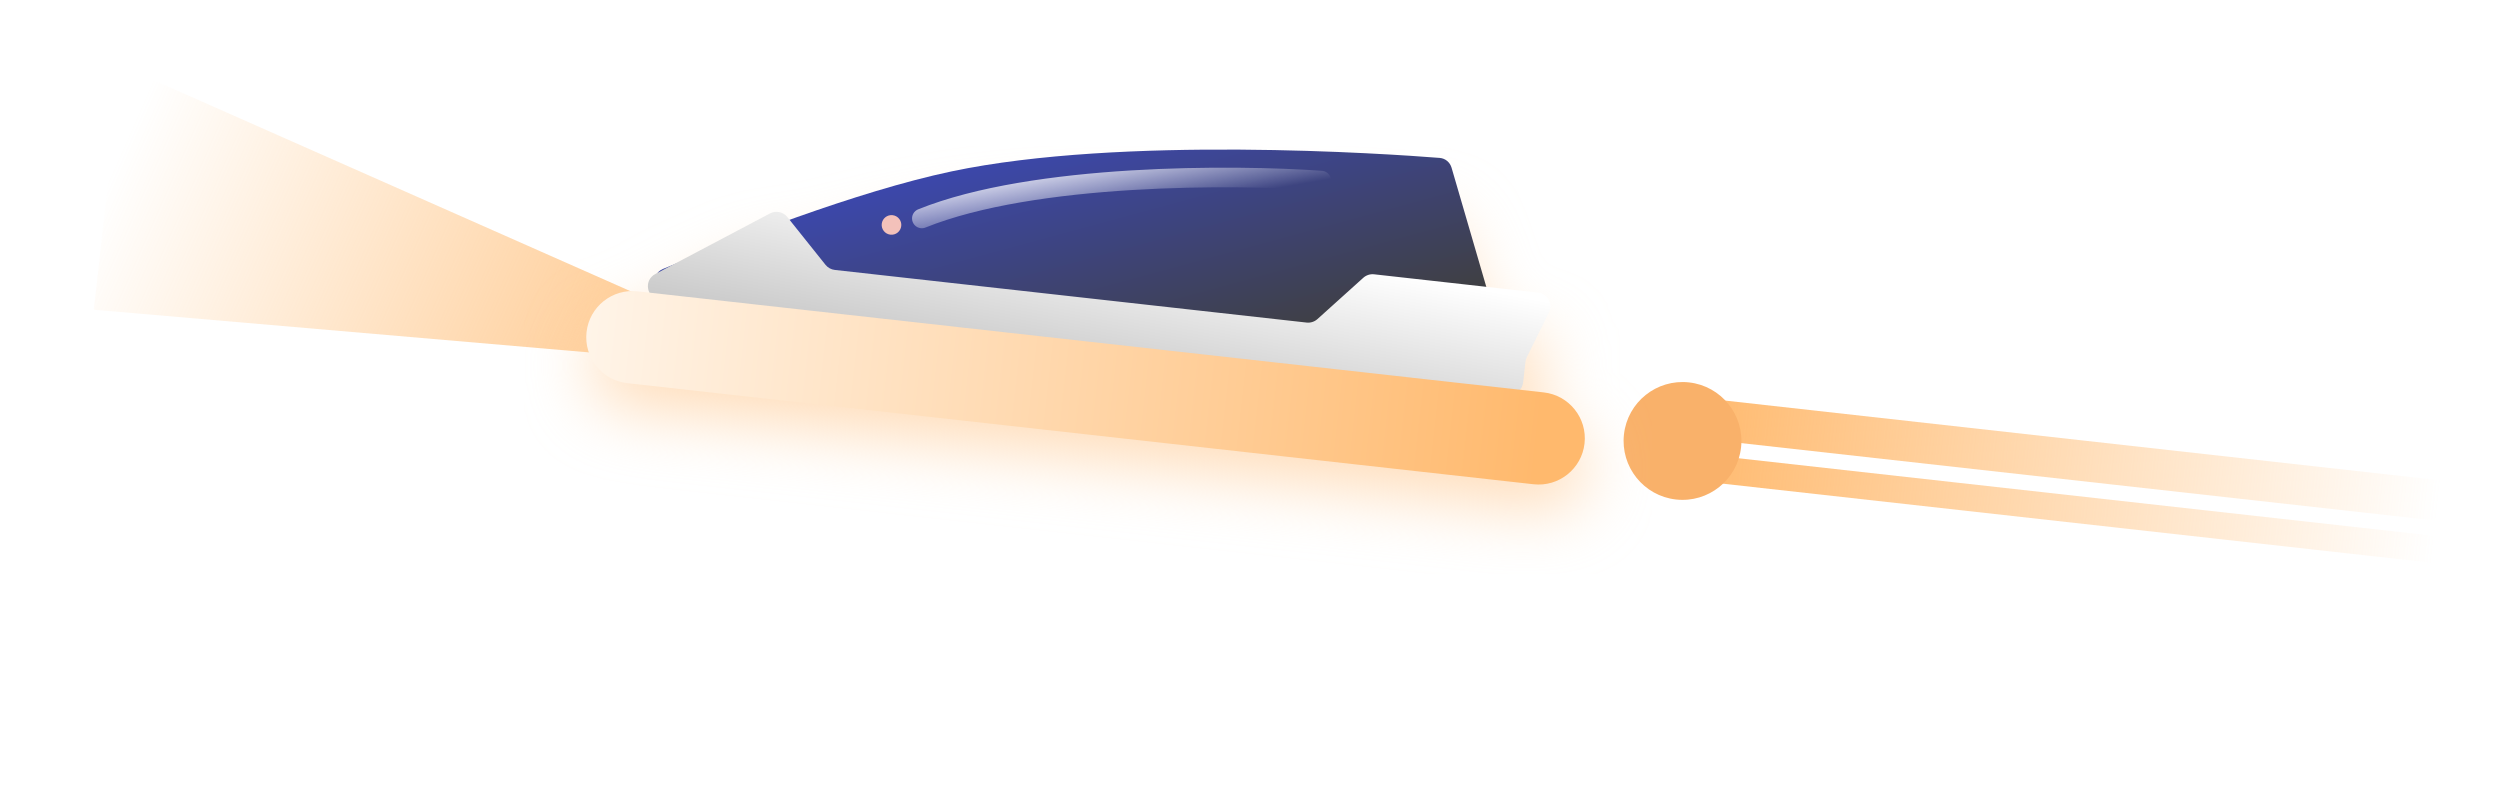
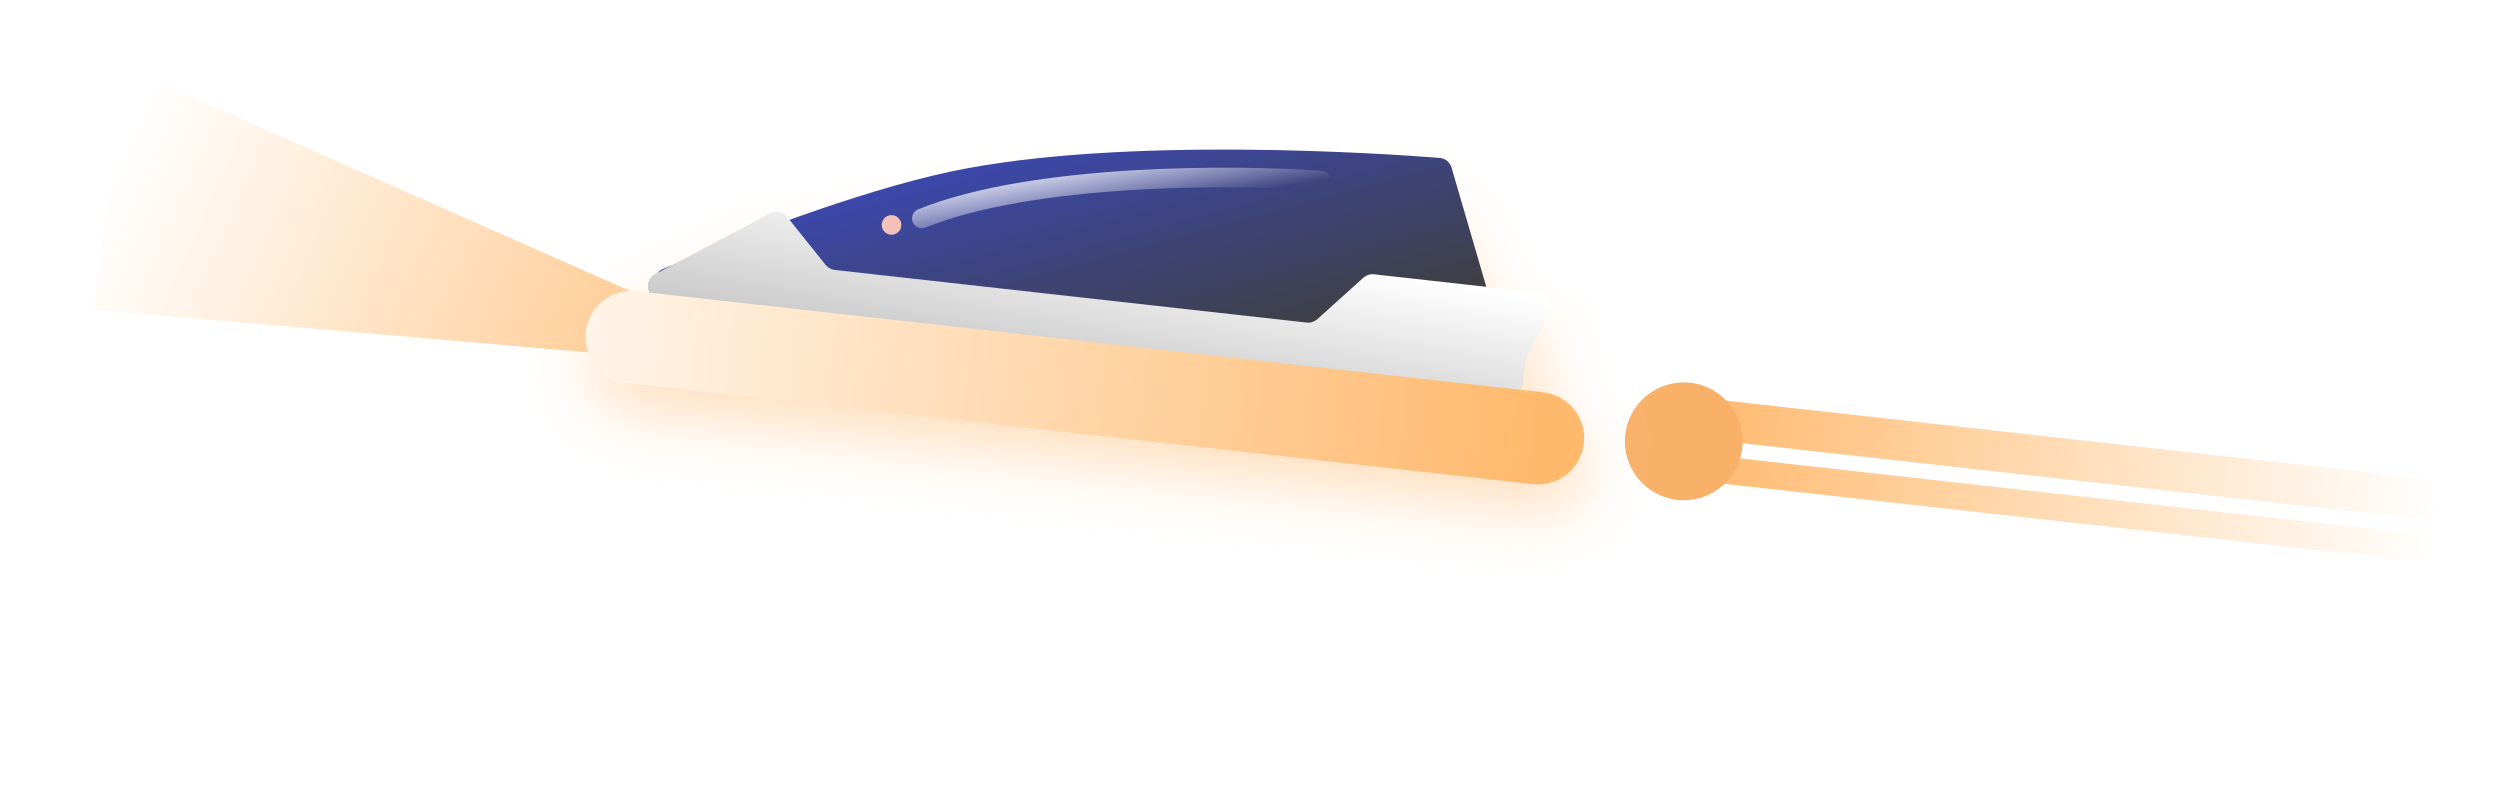
<svg xmlns="http://www.w3.org/2000/svg" width="190" height="60" fill="none">
  <path stroke="url(#a)" stroke-width="3.078" d="m130.855 31.964 57.103 6.37" />
  <path stroke="url(#b)" stroke-width="2.052" d="m130.441 35.672 57.104 6.37" />
-   <circle cx="4.477" cy="4.477" r="4.477" fill="#F9B16A" transform="matrix(-.994 -.11 -.11 .994 132.813 29.5547)" />
-   <path fill="url(#c)" d="m9.199 5 52.544 23.248-54.612-4.708L9.199 5Z" />
+   <circle cx="4.477" cy="4.477" r="4.477" fill="#F9B16A" transform="scale(-1 1) rotate(-6.32 201.462 1218.504)" />
+   <path fill="url(#c)" d="m9.199 5 52.544 23.248L7.131 23.54 9.199 5Z" />
  <g filter="url(#d)">
-     <path fill="#FFD3A6" fill-opacity=".8" fill-rule="evenodd" d="m110.173 17.662 2.747 7.83 3.839.428c.749.084 1.17.902.803 1.56l-1.474 2.643a1.047 1.047 0 0 0-.126.396l-.129 1.153a1.049 1.049 0 0 1-.294.62l2.313.258c1.664.186 2.863 1.685 2.678 3.35-.186 1.664-1.686 2.863-3.35 2.678l-69.617-7.765c-1.664-.186-2.863-1.685-2.678-3.35.186-1.664 1.685-2.863 3.35-2.678l1.855.207c-.296-.497-.175-1.225.47-1.514l.425-.191a1.146 1.146 0 0 1 .231-.109l.054-.019 7.435-3.33a1.053 1.053 0 0 1 1.204.246l.21.227c4.061-1.212 8.455-2.368 12.21-3.002 12.909-2.177 33.058-.661 36.955-.336.41.034.752.307.888.696Z" clip-rule="evenodd" />
+     <path fill="#FFD3A6" fill-opacity=".8" fill-rule="evenodd" d="m110.173 17.662 2.747 7.83 3.839.427c.749.084 1.17.903.803 1.56l-1.474 2.644a1.047 1.047 0 0 0-.126.396l-.129 1.153a1.049 1.049 0 0 1-.294.62l2.313.258a3.034 3.034 0 0 1-.672 6.028l-69.617-7.766a3.033 3.033 0 0 1 .672-6.027l1.855.207c-.296-.497-.174-1.225.47-1.514l.426-.19a1.146 1.146 0 0 1 .231-.11l.054-.018 7.435-3.33a1.053 1.053 0 0 1 1.204.247l.21.227c4.06-1.212 8.455-2.369 12.21-3.002 12.91-2.177 33.058-.66 36.955-.336.41.034.752.307.888.696Z" clip-rule="evenodd" />
  </g>
-   <path fill="url(#e)" d="m110.32 12.75 4.468 15.322c.21.722-.381 1.425-1.128 1.342l-62.977-7.025c-1.067-.119-1.286-1.539-.294-1.951 5.112-2.125 14.709-5.892 21.933-7.413 12.963-2.728 33.091-1.339 37.092-1.024.432.034.785.332.906.749Z" />
-   <path fill="url(#f)" d="m117.72 23.752-1.683 3.397a1.075 1.075 0 0 0-.103.351l-.174 1.56c-.064.578-.585.995-1.164.93l-64.419-7.186c-1.031-.115-1.292-1.494-.375-1.978l8.718-4.607a1.053 1.053 0 0 1 1.315.274l2.904 3.633c.174.218.428.358.706.389l35.857 4a1.054 1.054 0 0 0 .822-.264l3.487-3.14c.223-.201.522-.297.821-.264l12.46 1.39c.727.081 1.152.859.828 1.514Z" />
-   <path fill="url(#g)" d="m48.456 22.141 68.868 7.682c1.927.215 3.316 1.952 3.101 3.879-.215 1.927-1.952 3.316-3.88 3.101l-68.867-7.682c-1.927-.215-3.316-1.952-3.101-3.879.215-1.927 1.952-3.316 3.879-3.101Z" />
-   <path stroke="url(#h)" stroke-linecap="round" stroke-width="1.492" d="M100.415 13.726c-6.569-.472-21.837-.558-30.354 2.875" />
-   <circle cx=".746" cy=".746" r=".746" fill="#F3C1BA" transform="scale(-1 1) rotate(-6.3648 113.5116 624.918)" />
+   <path fill="url(#e)" d="m110.32 12.75 4.468 15.322a1.054 1.054 0 0 1-1.128 1.342l-62.977-7.025c-1.067-.119-1.286-1.539-.294-1.951 5.112-2.125 14.71-5.892 21.933-7.413 12.964-2.729 33.091-1.339 37.092-1.024.432.034.785.332.906.749Z" />
+   <path fill="url(#f)" d="m117.72 23.752-1.683 3.396a1.075 1.075 0 0 0-.103.351l-.174 1.56a1.053 1.053 0 0 1-1.164.93l-64.419-7.185c-1.03-.115-1.292-1.494-.375-1.978l8.718-4.607a1.053 1.053 0 0 1 1.315.274l2.904 3.633c.175.218.429.358.707.39l35.856 3.999a1.054 1.054 0 0 0 .822-.264l3.487-3.14c.223-.201.522-.297.821-.264l12.46 1.39c.727.081 1.152.86.828 1.515Z" />
+   <path fill="url(#g)" d="m48.456 22.14 68.868 7.683a3.512 3.512 0 0 1-.779 6.98L47.678 29.12a3.512 3.512 0 1 1 .778-6.98Z" />
+   <path stroke="url(#h)" stroke-linecap="round" stroke-width="1.492" d="M100.415 13.726c-6.57-.472-21.837-.558-30.354 2.875" />
+   <circle cx=".746" cy=".746" r=".746" fill="#F3C1BA" transform="scale(-1 1) rotate(-6.365 113.512 624.918)" />
  <defs>
    <linearGradient id="a" x1="128.259" x2="185.363" y1="31.675" y2="38.044" gradientUnits="userSpaceOnUse">
      <stop stop-color="#FFB96D" />
      <stop offset="1" stop-color="#FFB96D" stop-opacity="0" />
    </linearGradient>
    <linearGradient id="b" x1="127.845" x2="184.949" y1="35.383" y2="41.752" gradientUnits="userSpaceOnUse">
      <stop stop-color="#FFB96D" />
      <stop offset="1" stop-color="#FFB96D" stop-opacity="0" />
    </linearGradient>
    <linearGradient id="c" x1="64.132" x2="11.587" y1="29.305" y2="6.057" gradientUnits="userSpaceOnUse">
      <stop stop-color="#FFB96D" />
      <stop offset="1" stop-color="#FFB96D" stop-opacity="0" />
    </linearGradient>
    <linearGradient id="e" x1="78.945" x2="88.184" y1="-4.891" y2="29.134" gradientUnits="userSpaceOnUse">
      <stop stop-color="#3A4EFF" />
      <stop offset="1" stop-color="#3F3F3F" />
    </linearGradient>
    <linearGradient id="f" x1="91.089" x2="88.757" y1="17.945" y2="30.405" gradientUnits="userSpaceOnUse">
      <stop stop-color="#fff" />
      <stop offset="1" stop-color="#C7C7C7" />
    </linearGradient>
    <linearGradient id="g" x1="41.519" x2="117.366" y1="21.367" y2="29.827" gradientUnits="userSpaceOnUse">
      <stop stop-color="#FFF7EE" />
      <stop offset="1" stop-color="#FFB96D" />
    </linearGradient>
    <linearGradient id="h" x1="84.212" x2="85.128" y1="11.157" y2="16.398" gradientUnits="userSpaceOnUse">
      <stop stop-color="#fff" />
      <stop offset="1" stop-color="#fff" stop-opacity="0" />
    </linearGradient>
    <filter id="d" width="85.683" height="32.447" x="39.866" y="11.15" color-interpolation-filters="sRGB" filterUnits="userSpaceOnUse">
      <feFlood flood-opacity="0" result="BackgroundImageFix" />
      <feBlend in="SourceGraphic" in2="BackgroundImageFix" result="shape" />
      <feGaussianBlur result="effect1_foregroundBlur_557_24107" stdDeviation="2.5" />
    </filter>
  </defs>
</svg>
